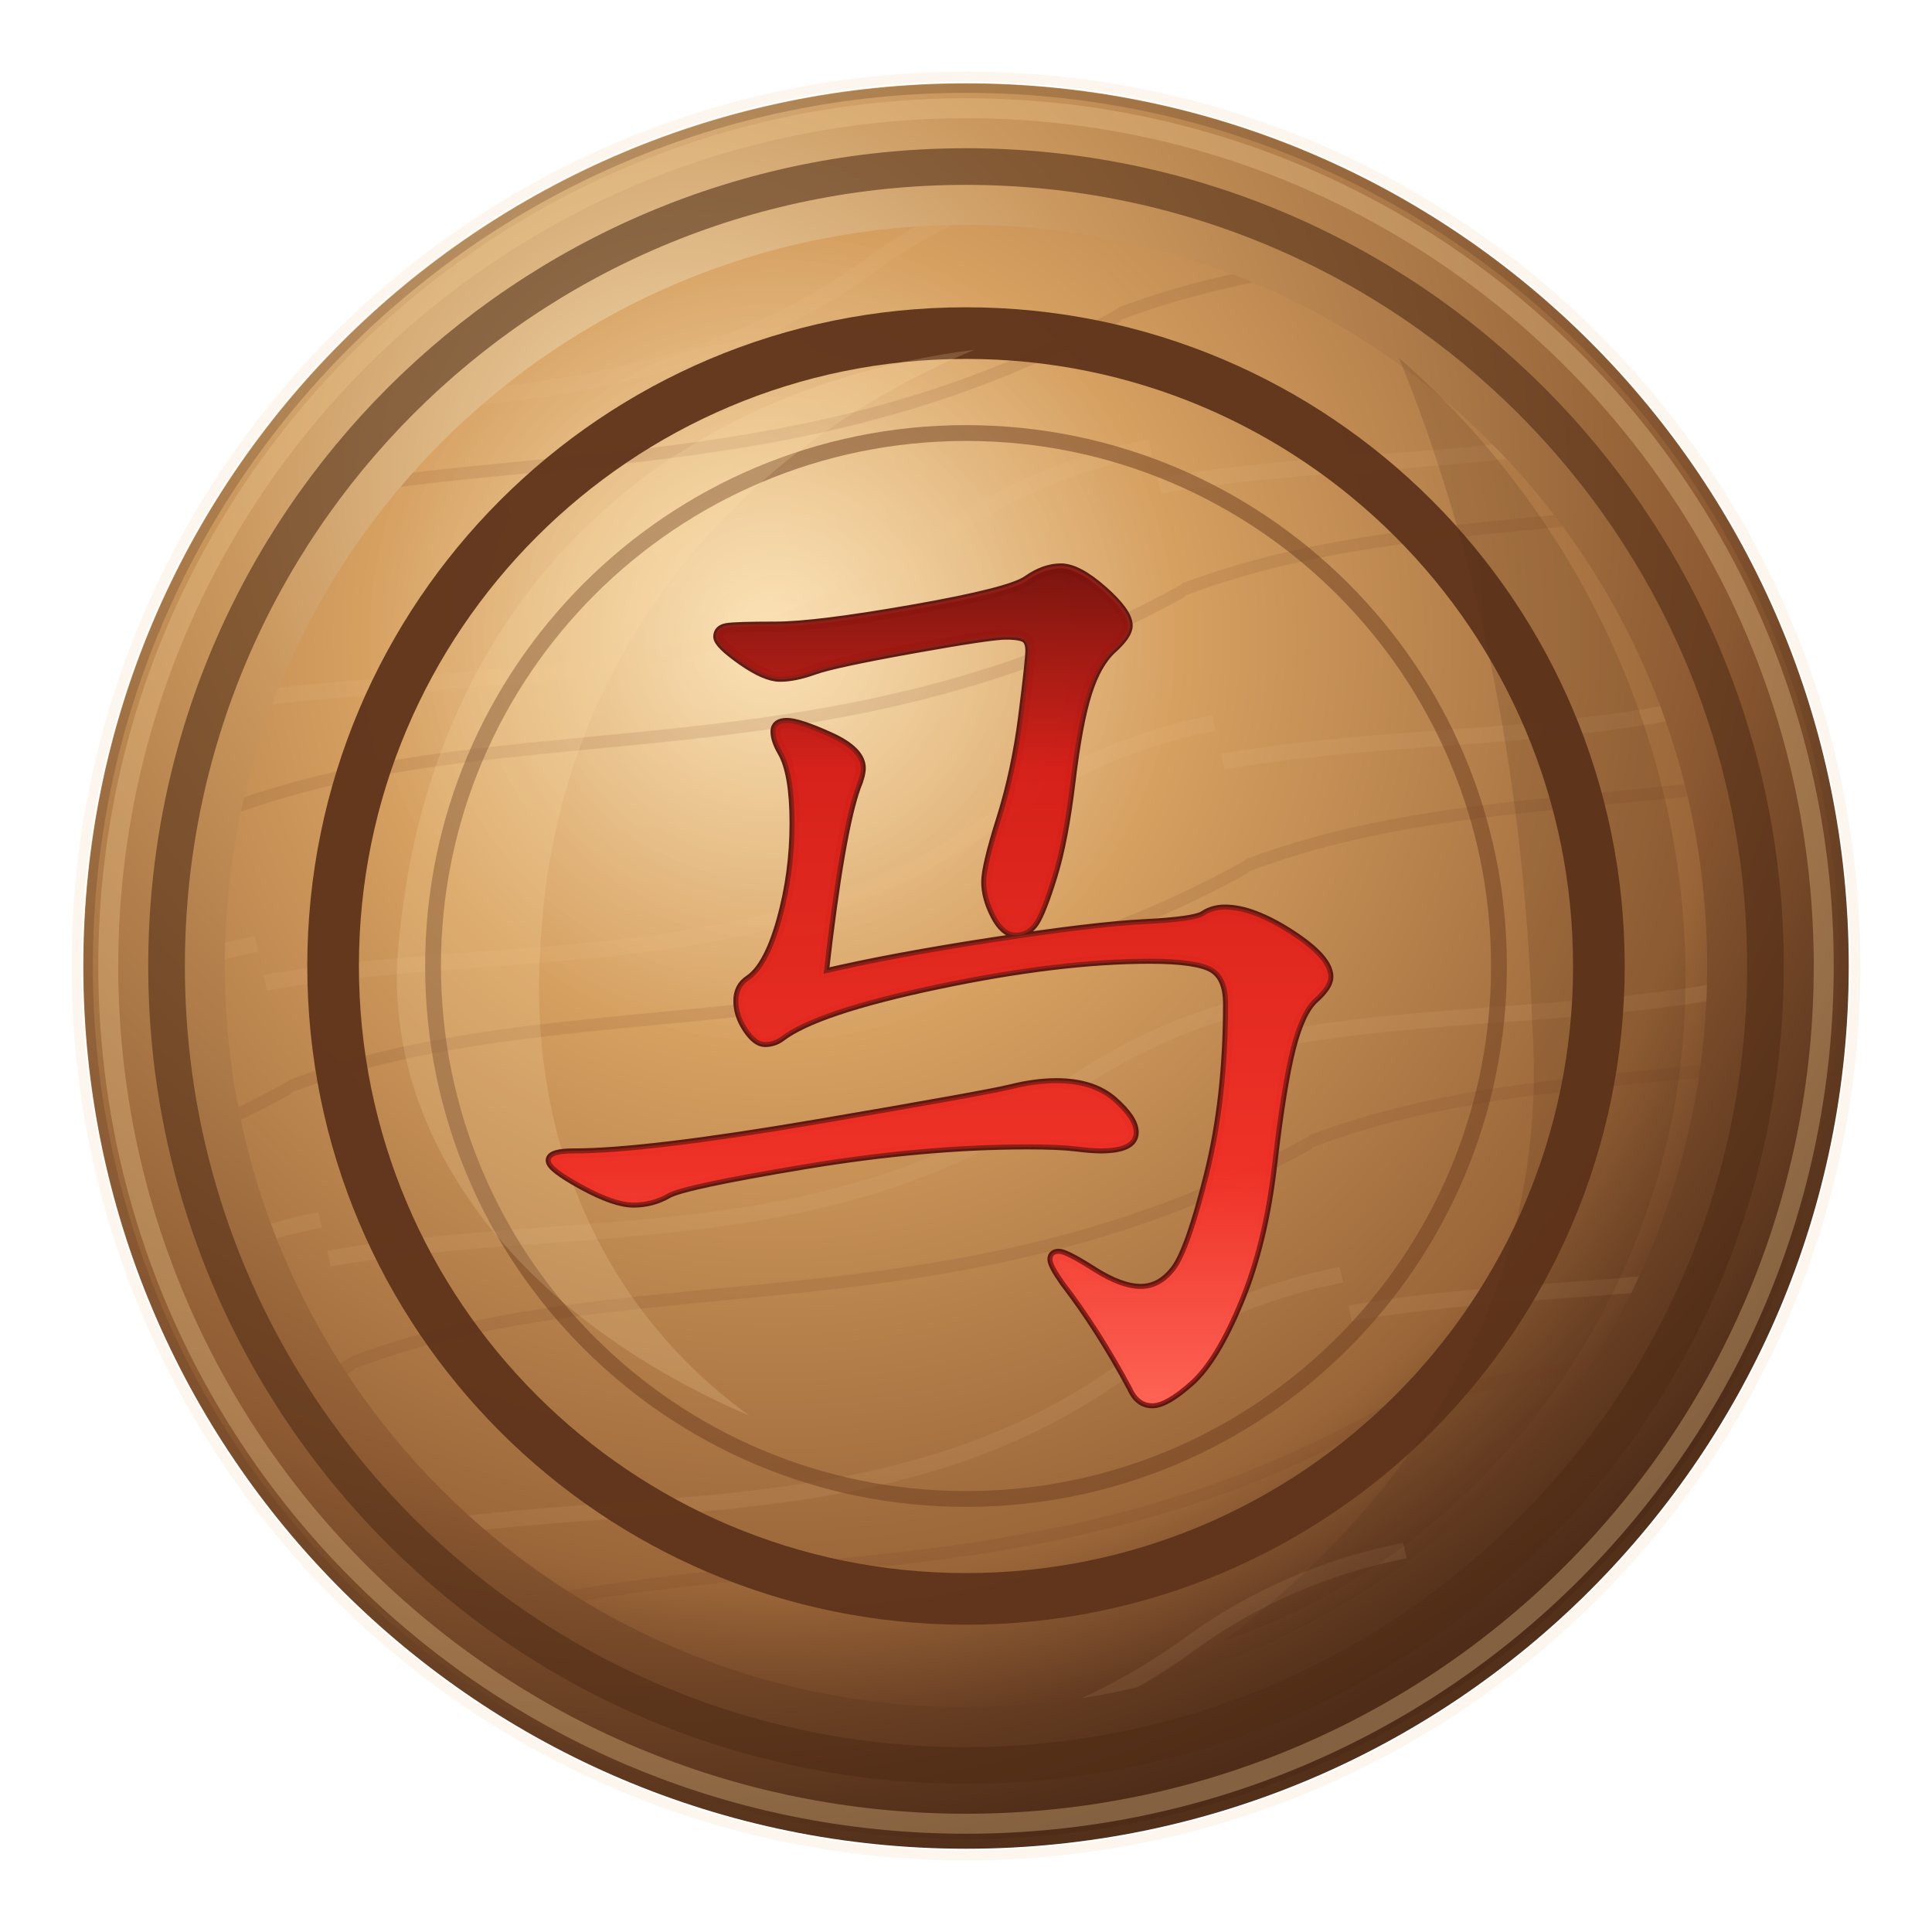
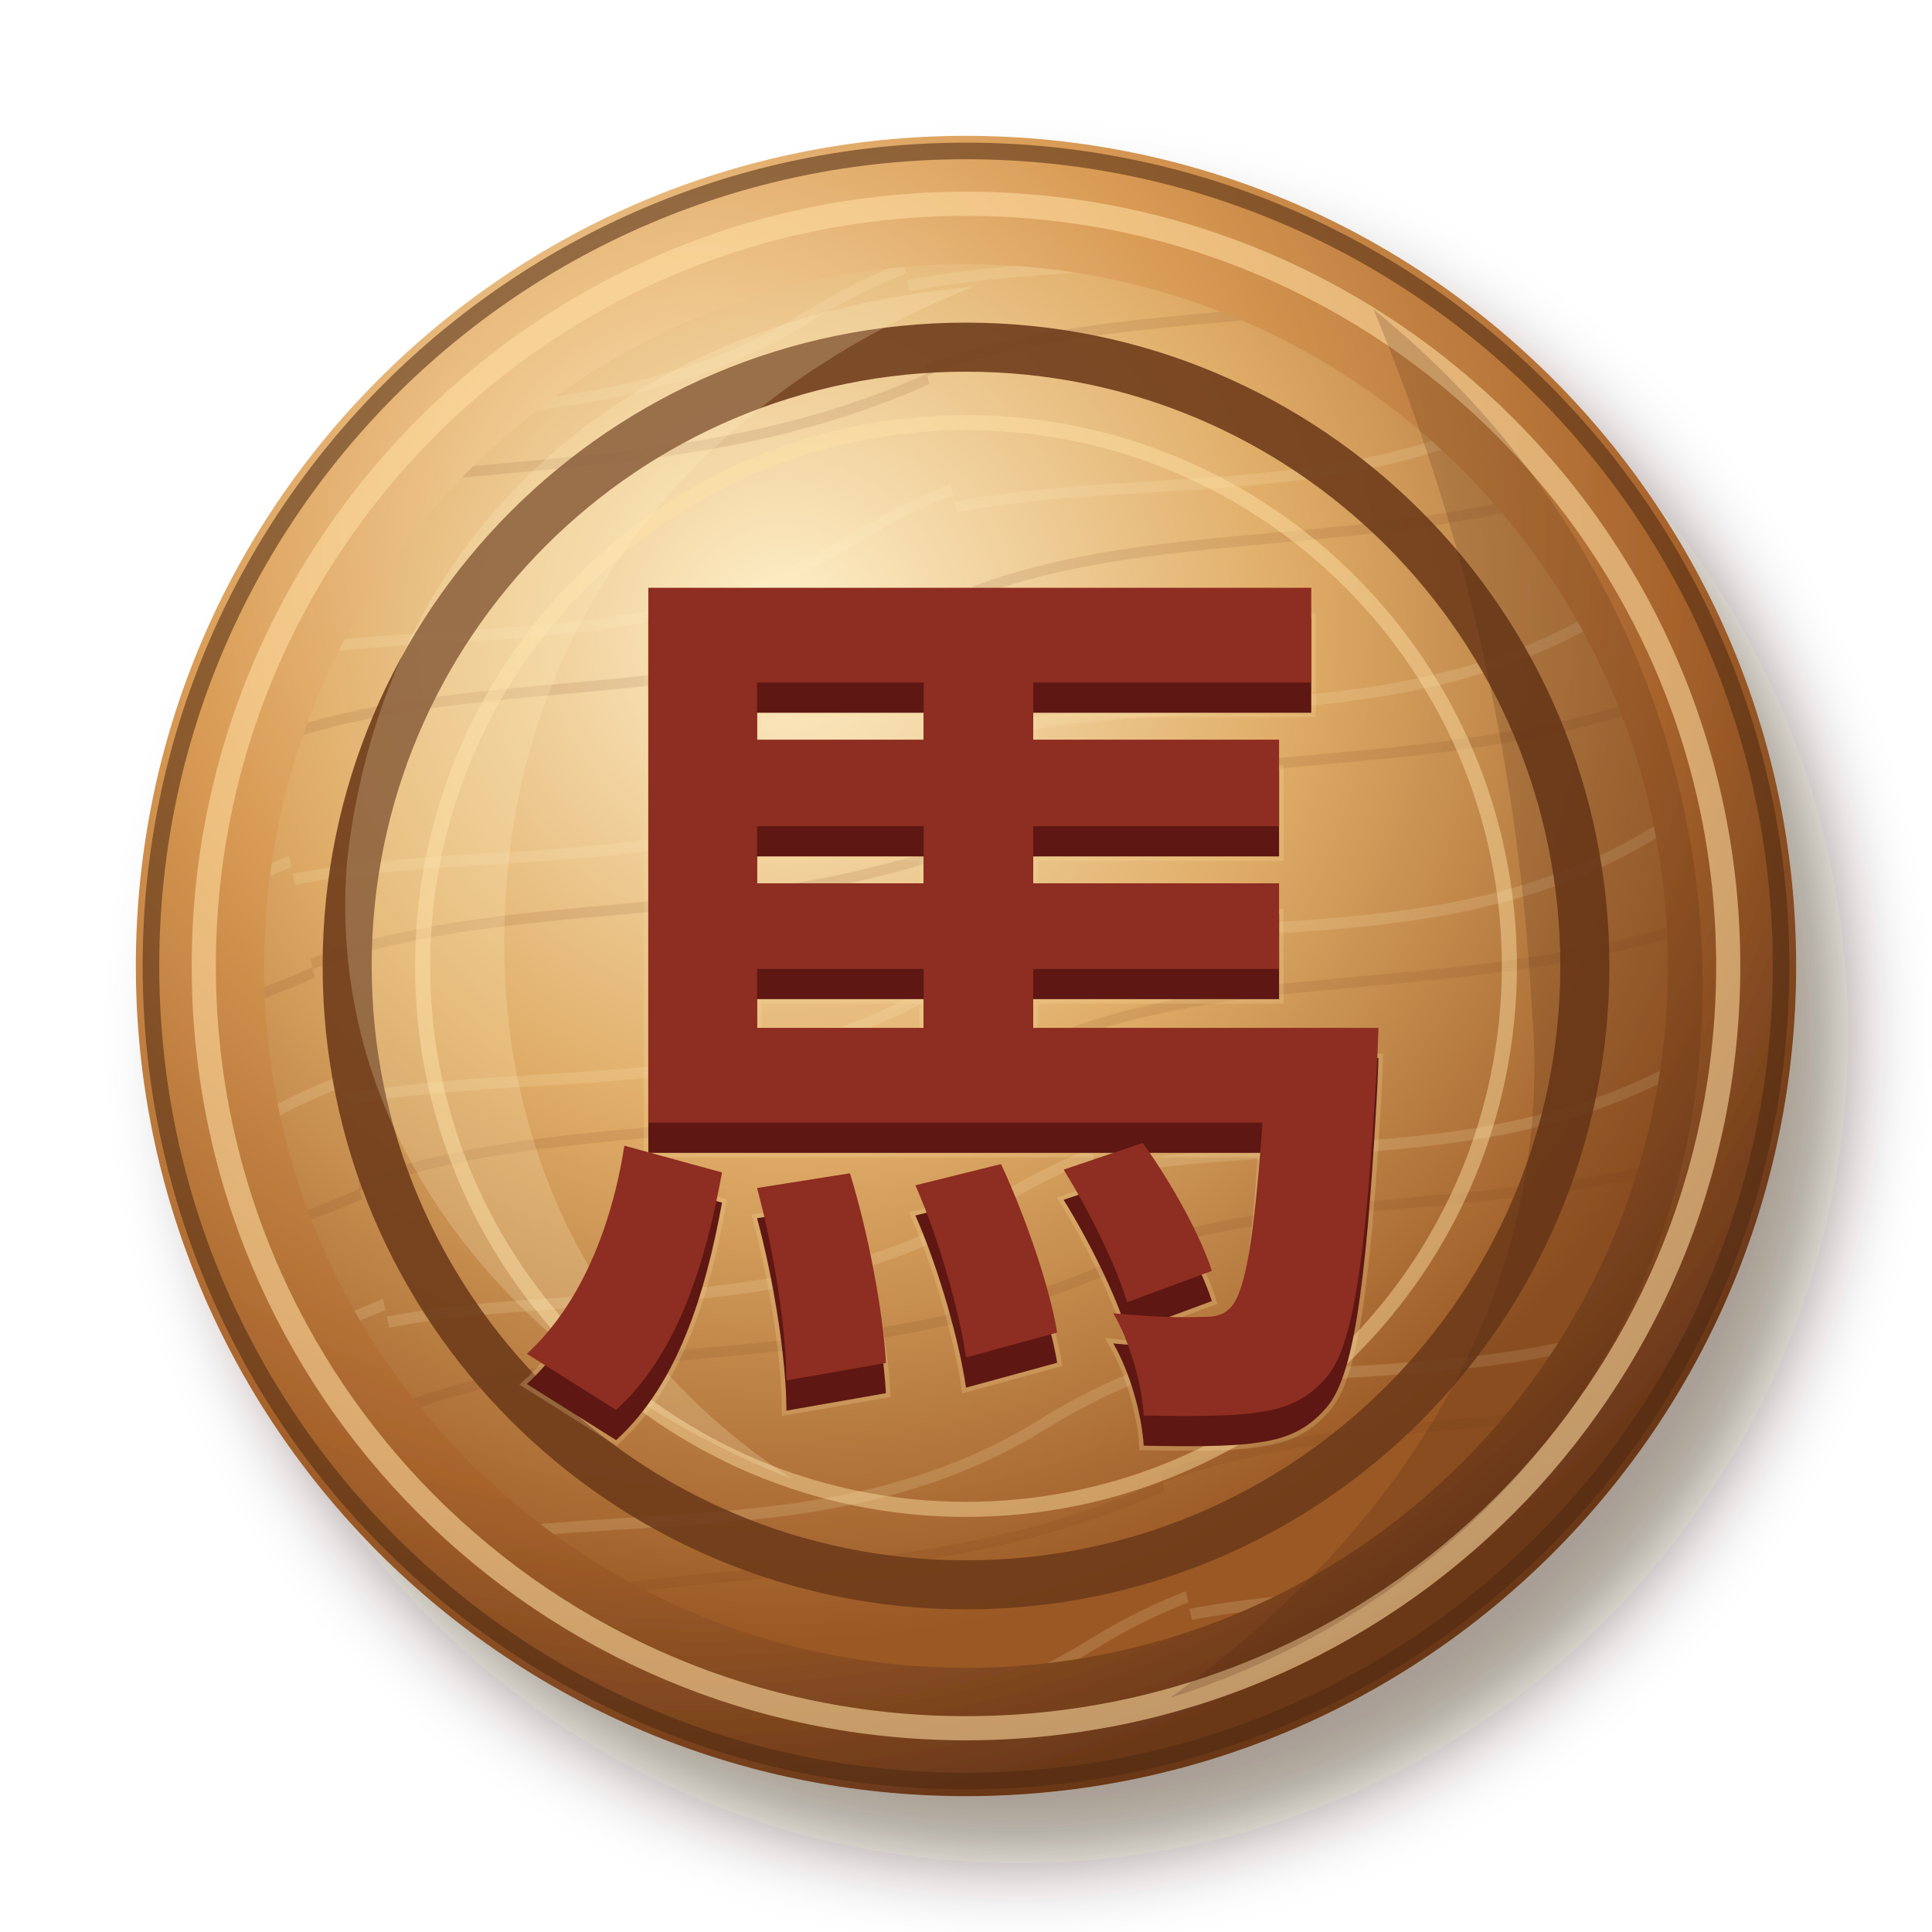
- <svg xmlns="http://www.w3.org/2000/svg" shape-rendering="geometricPrecision" viewBox="-6 -6 232 232" role="img" aria-labelledby="title desc">
+ <svg xmlns="http://www.w3.org/2000/svg" shape-rendering="geometricPrecision" text-rendering="geometricPrecision" viewBox="-18 -18 256 256" role="img" aria-labelledby="title desc">
  <defs>
-     <radialGradient id="red-ma-body" cx="34%" cy="22%" r="80%">
-       <stop offset="0" stop-color="#f2d9ad" />
-       <stop offset="0.34" stop-color="#c9965c" />
-       <stop offset="0.74" stop-color="#8d5a32" />
-       <stop offset="1" stop-color="#4e2c18" />
+     <filter id="red-ma-shadow" x="-20%" y="-20%" width="145%" height="145%" color-interpolation-filters="sRGB">
+       <feDropShadow dx="7" dy="9" stdDeviation="5" flood-color="#2a1608" flood-opacity="0.42" />
+     </filter>
+     <radialGradient id="red-ma-body" cx="34%" cy="24%" r="78%">
+       <stop offset="0" stop-color="#ffe8b9" />
+       <stop offset="0.42" stop-color="#d99b55" />
+       <stop offset="0.76" stop-color="#a7632c" />
+       <stop offset="1" stop-color="#6b3819" />
    </radialGradient>
-     <radialGradient id="red-ma-face" cx="37%" cy="28%" r="76%">
-       <stop offset="0" stop-color="#ffe8bd" stop-opacity="0.86" />
-       <stop offset="0.36" stop-color="#d6a061" />
-       <stop offset="0.84" stop-color="#9a6538" />
-       <stop offset="1" stop-color="#59331d" />
+     <radialGradient id="red-ma-face" cx="37%" cy="26%" r="72%">
+       <stop offset="0" stop-color="#fff0ca" />
+       <stop offset="0.5" stop-color="#e0ad68" />
+       <stop offset="1" stop-color="#9a5824" />
    </radialGradient>
-     <linearGradient id="red-ma-glyph-floor" x1="0" y1="0" x2="0" y2="1">
-       <stop offset="0" stop-color="#7a120d" />
-       <stop offset="0.24" stop-color="#d51f18" />
-       <stop offset="0.72" stop-color="#f03027" />
-       <stop offset="1" stop-color="#ff6355" />
+     <linearGradient id="red-ma-rim-light" x1="0" y1="0" x2="0" y2="1">
+       <stop offset="0" stop-color="#ffe6ae" stop-opacity="0.92" />
+       <stop offset="0.55" stop-color="#c9853e" stop-opacity="0.35" />
+       <stop offset="1" stop-color="#5d2f14" stop-opacity="0.78" />
    </linearGradient>
-     <pattern id="red-ma-grain" width="118" height="34" patternUnits="userSpaceOnUse" patternTransform="rotate(-13)">
-       <path d="M -28 16 C 10 4, 50 31, 91 13 C 113 4, 137 8, 156 21" fill="none" stroke="#f3c88e" stroke-width="1.9" stroke-opacity="0.12" />
-       <path d="M -14 29 C 28 15, 68 43, 124 24" fill="none" stroke="#6e3e20" stroke-width="1.5" stroke-opacity="0.16" />
+     <pattern id="red-ma-grain" width="96" height="30" patternUnits="userSpaceOnUse" patternTransform="rotate(-12)">
+       <path d="M -20 13 C 12 4, 46 25, 82 12 C 104 4, 124 7, 142 18" fill="none" stroke="#fff2c7" stroke-width="1.5" stroke-opacity="0.18" />
+       <path d="M -12 25 C 24 13, 59 35, 105 21" fill="none" stroke="#6c3718" stroke-width="1.4" stroke-opacity="0.13" />
    </pattern>
  </defs>
-   <circle cx="110" cy="110" r="106" fill="url(#red-ma-body)" />
-   <circle cx="110" cy="110" r="103" fill="none" stroke="#efc98f" stroke-width="2.4" stroke-opacity="0.34" />
-   <circle cx="110" cy="110" r="96" fill="none" stroke="#4f2b16" stroke-width="4.4" stroke-opacity="0.58" />
-   <circle cx="110" cy="110" r="89" fill="url(#red-ma-face)" />
-   <circle cx="110" cy="110" r="89" fill="url(#red-ma-grain)" opacity="0.8" />
-   <circle cx="110" cy="110" r="76" fill="none" stroke="#5f341b" stroke-width="6.2" stroke-opacity="0.95" />
-   <circle cx="110" cy="110" r="64" fill="none" stroke="#704021" stroke-width="1.9" stroke-opacity="0.52" />
-   <path d="M 42 106 C 46 67, 72 41, 111 36 C 80 49, 61 75, 59 106 C 57 130, 66 151, 84 164 C 56 152, 39 130, 42 106 Z" fill="#ffe2ae" opacity="0.18" />
-   <path d="M 162 37 C 185 57, 199 88, 196 120 C 193 152, 171 181, 141 191 C 166 172, 180 147, 178 117 C 177 86, 171 59, 162 37 Z" fill="#4c2a16" opacity="0.18" />
-   <g fill="none" stroke="#5a150f" stroke-width="10" stroke-linejoin="round" stroke-linecap="round" opacity="0.96">
-     <path d="M 674 -633 Q 674 -624 658.5 -610 Q 643 -596 633.5 -566 Q 624 -536 617 -477.5 Q 610 -419 599 -383.5 Q 588 -348 581 -337.5 Q 574 -327 562.5 -327 Q 551 -327 542 -344.5 Q 533 -362 533 -377.5 Q 533 -393 548 -440.5 Q 563 -488 570 -543.5 Q 577 -599 577 -608 Q 577 -617 572.5 -620.5 Q 568 -624 552.5 -624 Q 537 -624 459 -610 Q 381 -596 361.5 -589 Q 342 -582 327.5 -582 Q 313 -582 289.5 -598.5 Q 266 -615 266 -622 Q 266 -629 274.5 -630.5 Q 283 -632 323 -632 Q 363 -632 460 -649 Q 557 -666 574 -678 Q 591 -690 607.5 -690 Q 624 -690 649 -668 Q 674 -646 674 -633 Z M 371 -286 Q 439 -302 540 -317.5 Q 641 -333 691 -335.5 Q 741 -338 750 -344 Q 759 -350 771 -350 Q 798 -350 836 -325.5 Q 874 -301 874 -283 Q 874 -274 860 -261.5 Q 846 -249 836.5 -211.5 Q 827 -174 818 -96 Q 809 -18 785 40 Q 761 98 736.5 120 Q 712 142 698.5 142 Q 685 142 678 126 Q 647 68 611 21 Q 599 4 599 -1.5 Q 599 -7 605.5 -7 Q 612 -7 639.5 10.5 Q 667 28 687 28 Q 707 28 721.5 9 Q 736 -10 755 -86 Q 774 -162 774 -256 Q 774 -283 758.5 -292 Q 743 -301 696 -301 Q 606 -301 484.5 -275.5 Q 363 -250 328 -223 Q 321 -218 312.5 -218 Q 304 -218 295 -231.5 Q 286 -245 286 -259 Q 286 -273 297 -280 Q 316 -293 329 -339.5 Q 342 -386 342 -436 Q 342 -486 330 -507 Q 323 -519 323 -527.5 Q 323 -536 334.5 -536 Q 346 -536 377 -522 Q 408 -508 408 -491 Q 408 -484 403 -472 Q 387 -427 371 -286 Z M 603 -177 Q 639 -177 659.5 -159 Q 680 -141 680 -128 Q 680 -112 647 -112 Q 638 -112 622 -114 Q 606 -116 574 -116 Q 471 -116 351 -96 Q 231 -76 215.5 -67 Q 200 -58 181.5 -58 Q 163 -58 131 -75.5 Q 99 -93 99 -100 Q 99 -107 122 -107 Q 194 -107 364 -136 Q 534 -165 558 -171 Q 582 -177 603 -177 Z" transform="translate(48.20 145.40) scale(0.1205)" />
-   </g>
-   <g fill="none" stroke="#8f1f17" stroke-width="5.2" stroke-linejoin="round" stroke-linecap="round" opacity="0.98">
-     <path d="M 674 -633 Q 674 -624 658.5 -610 Q 643 -596 633.5 -566 Q 624 -536 617 -477.5 Q 610 -419 599 -383.5 Q 588 -348 581 -337.5 Q 574 -327 562.5 -327 Q 551 -327 542 -344.5 Q 533 -362 533 -377.5 Q 533 -393 548 -440.5 Q 563 -488 570 -543.5 Q 577 -599 577 -608 Q 577 -617 572.5 -620.5 Q 568 -624 552.5 -624 Q 537 -624 459 -610 Q 381 -596 361.5 -589 Q 342 -582 327.5 -582 Q 313 -582 289.5 -598.5 Q 266 -615 266 -622 Q 266 -629 274.5 -630.5 Q 283 -632 323 -632 Q 363 -632 460 -649 Q 557 -666 574 -678 Q 591 -690 607.5 -690 Q 624 -690 649 -668 Q 674 -646 674 -633 Z M 371 -286 Q 439 -302 540 -317.5 Q 641 -333 691 -335.5 Q 741 -338 750 -344 Q 759 -350 771 -350 Q 798 -350 836 -325.5 Q 874 -301 874 -283 Q 874 -274 860 -261.5 Q 846 -249 836.5 -211.5 Q 827 -174 818 -96 Q 809 -18 785 40 Q 761 98 736.5 120 Q 712 142 698.5 142 Q 685 142 678 126 Q 647 68 611 21 Q 599 4 599 -1.5 Q 599 -7 605.5 -7 Q 612 -7 639.5 10.5 Q 667 28 687 28 Q 707 28 721.5 9 Q 736 -10 755 -86 Q 774 -162 774 -256 Q 774 -283 758.5 -292 Q 743 -301 696 -301 Q 606 -301 484.5 -275.5 Q 363 -250 328 -223 Q 321 -218 312.5 -218 Q 304 -218 295 -231.5 Q 286 -245 286 -259 Q 286 -273 297 -280 Q 316 -293 329 -339.5 Q 342 -386 342 -436 Q 342 -486 330 -507 Q 323 -519 323 -527.5 Q 323 -536 334.5 -536 Q 346 -536 377 -522 Q 408 -508 408 -491 Q 408 -484 403 -472 Q 387 -427 371 -286 Z M 603 -177 Q 639 -177 659.5 -159 Q 680 -141 680 -128 Q 680 -112 647 -112 Q 638 -112 622 -114 Q 606 -116 574 -116 Q 471 -116 351 -96 Q 231 -76 215.5 -67 Q 200 -58 181.5 -58 Q 163 -58 131 -75.5 Q 99 -93 99 -100 Q 99 -107 122 -107 Q 194 -107 364 -136 Q 534 -165 558 -171 Q 582 -177 603 -177 Z" transform="translate(48.20 145.40) scale(0.1205)" />
-   </g>
-   <g fill="url(#red-ma-glyph-floor)" opacity="0.98">
-     <path d="M 674 -633 Q 674 -624 658.5 -610 Q 643 -596 633.5 -566 Q 624 -536 617 -477.5 Q 610 -419 599 -383.5 Q 588 -348 581 -337.5 Q 574 -327 562.5 -327 Q 551 -327 542 -344.5 Q 533 -362 533 -377.5 Q 533 -393 548 -440.5 Q 563 -488 570 -543.5 Q 577 -599 577 -608 Q 577 -617 572.5 -620.5 Q 568 -624 552.5 -624 Q 537 -624 459 -610 Q 381 -596 361.5 -589 Q 342 -582 327.5 -582 Q 313 -582 289.5 -598.5 Q 266 -615 266 -622 Q 266 -629 274.5 -630.5 Q 283 -632 323 -632 Q 363 -632 460 -649 Q 557 -666 574 -678 Q 591 -690 607.5 -690 Q 624 -690 649 -668 Q 674 -646 674 -633 Z M 371 -286 Q 439 -302 540 -317.5 Q 641 -333 691 -335.5 Q 741 -338 750 -344 Q 759 -350 771 -350 Q 798 -350 836 -325.5 Q 874 -301 874 -283 Q 874 -274 860 -261.5 Q 846 -249 836.5 -211.5 Q 827 -174 818 -96 Q 809 -18 785 40 Q 761 98 736.5 120 Q 712 142 698.5 142 Q 685 142 678 126 Q 647 68 611 21 Q 599 4 599 -1.5 Q 599 -7 605.5 -7 Q 612 -7 639.5 10.5 Q 667 28 687 28 Q 707 28 721.5 9 Q 736 -10 755 -86 Q 774 -162 774 -256 Q 774 -283 758.5 -292 Q 743 -301 696 -301 Q 606 -301 484.5 -275.5 Q 363 -250 328 -223 Q 321 -218 312.5 -218 Q 304 -218 295 -231.5 Q 286 -245 286 -259 Q 286 -273 297 -280 Q 316 -293 329 -339.5 Q 342 -386 342 -436 Q 342 -486 330 -507 Q 323 -519 323 -527.5 Q 323 -536 334.5 -536 Q 346 -536 377 -522 Q 408 -508 408 -491 Q 408 -484 403 -472 Q 387 -427 371 -286 Z M 603 -177 Q 639 -177 659.5 -159 Q 680 -141 680 -128 Q 680 -112 647 -112 Q 638 -112 622 -114 Q 606 -116 574 -116 Q 471 -116 351 -96 Q 231 -76 215.5 -67 Q 200 -58 181.5 -58 Q 163 -58 131 -75.5 Q 99 -93 99 -100 Q 99 -107 122 -107 Q 194 -107 364 -136 Q 534 -165 558 -171 Q 582 -177 603 -177 Z" transform="translate(48.20 145.40) scale(0.1205)" />
-   </g>
-   <circle cx="110" cy="110" r="106.8" fill="none" stroke="#f0d2a4" stroke-width="1.2" stroke-opacity="0.18" />
-   <circle cx="110" cy="110" r="105.4" fill="none" stroke="#5f3b22" stroke-width="1.1" stroke-opacity="0.28" />
+   <circle cx="110" cy="110" r="110" fill="url(#red-ma-body)" filter="url(#red-ma-shadow)" />
+   <circle cx="110" cy="110" r="108" fill="none" stroke="#4d2811" stroke-width="2.2" stroke-opacity="0.55" />
+   <circle cx="110" cy="110" r="101" fill="none" stroke="#ffdda0" stroke-width="3.2" stroke-opacity="0.58" />
+   <circle cx="110" cy="110" r="93" fill="url(#red-ma-face)" />
+   <circle cx="110" cy="110" r="93" fill="url(#red-ma-grain)" opacity="0.9" />
+   <circle cx="110" cy="110" r="82" fill="none" stroke="#6d3a19" stroke-width="6.5" stroke-opacity="0.88" />
+   <circle cx="110" cy="110" r="72" fill="none" stroke="#ffe2a8" stroke-width="2" stroke-opacity="0.45" />
+   <path d="M 28 96 C 33 52, 65 24, 111 20 C 73 35, 51 65, 49 101 C 47 133, 61 161, 87 178 C 49 163, 25 132, 28 96 Z" fill="#fff1c5" opacity="0.22" />
+   <path d="M 164 23 C 195 48, 211 86, 207 124 C 203 163, 175 195, 137 207 C 169 184, 188 152, 185 116 C 183 78, 174 47, 164 23 Z" fill="#4a250f" opacity="0.2" />
+   <text x="110" y="120" text-anchor="middle" dominant-baseline="middle" font-family="STKaiti, KaiTi, DFKai-SB, BiauKai, Songti SC, serif" font-size="122" font-weight="900" fill="#5e1712" stroke="#f8d99b" stroke-width="1.2" stroke-opacity="0.24" paint-order="stroke fill">馬</text>
+   <text x="110" y="116" text-anchor="middle" dominant-baseline="middle" font-family="STKaiti, KaiTi, DFKai-SB, BiauKai, Songti SC, serif" font-size="122" font-weight="900" fill="#8e2d21">馬</text>
</svg>
